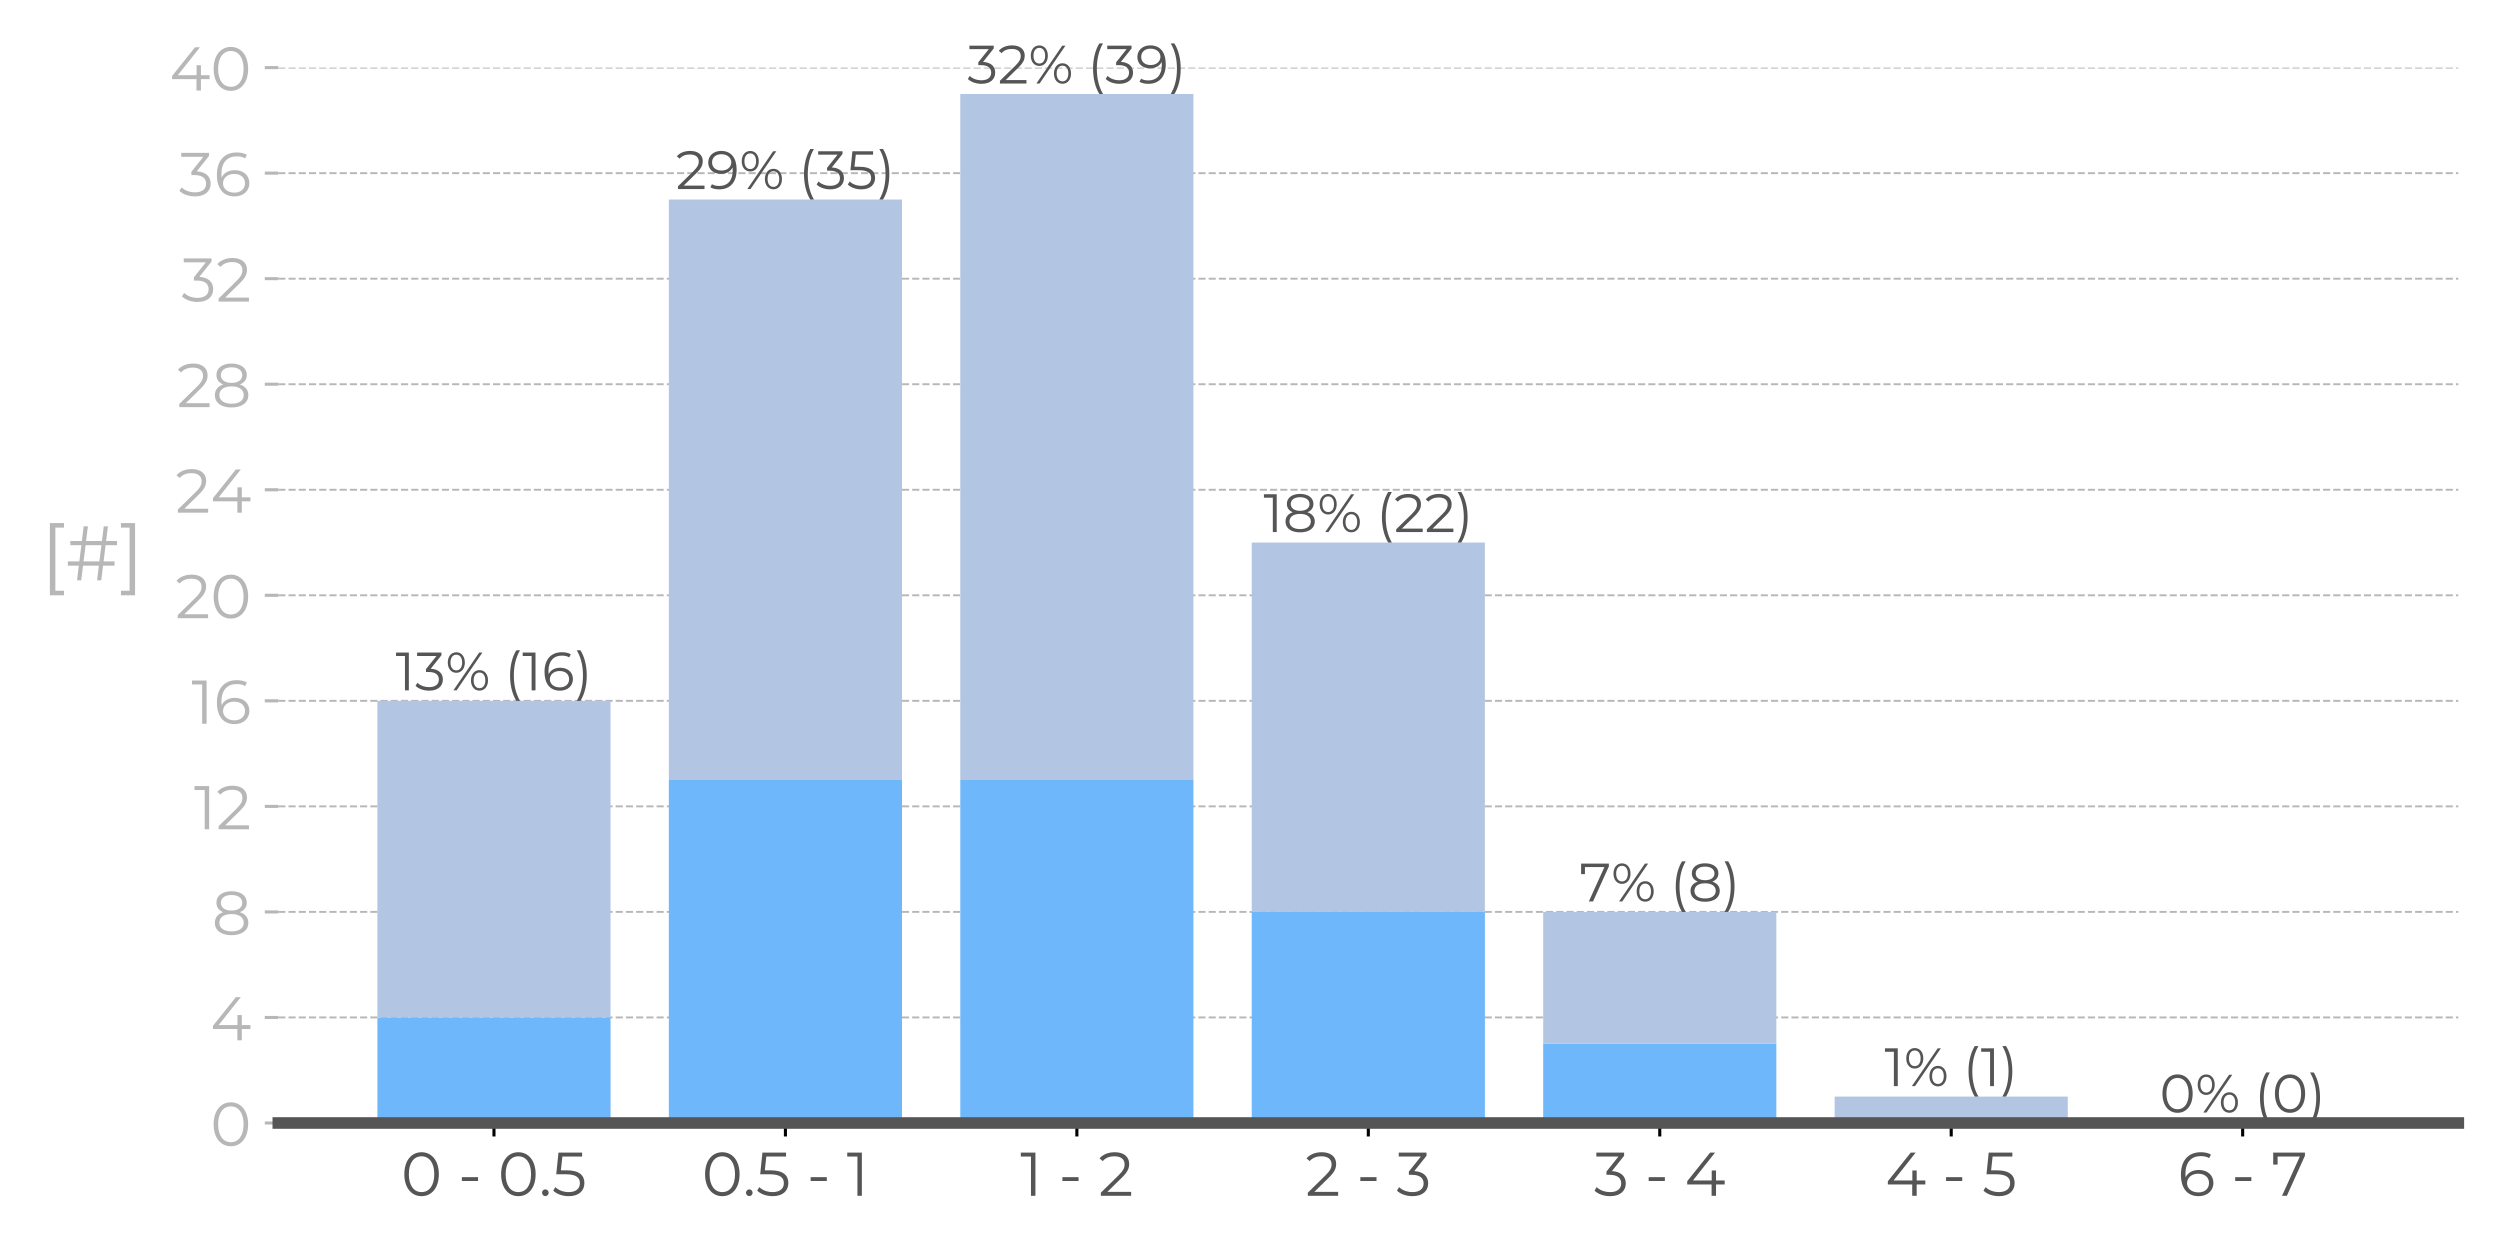
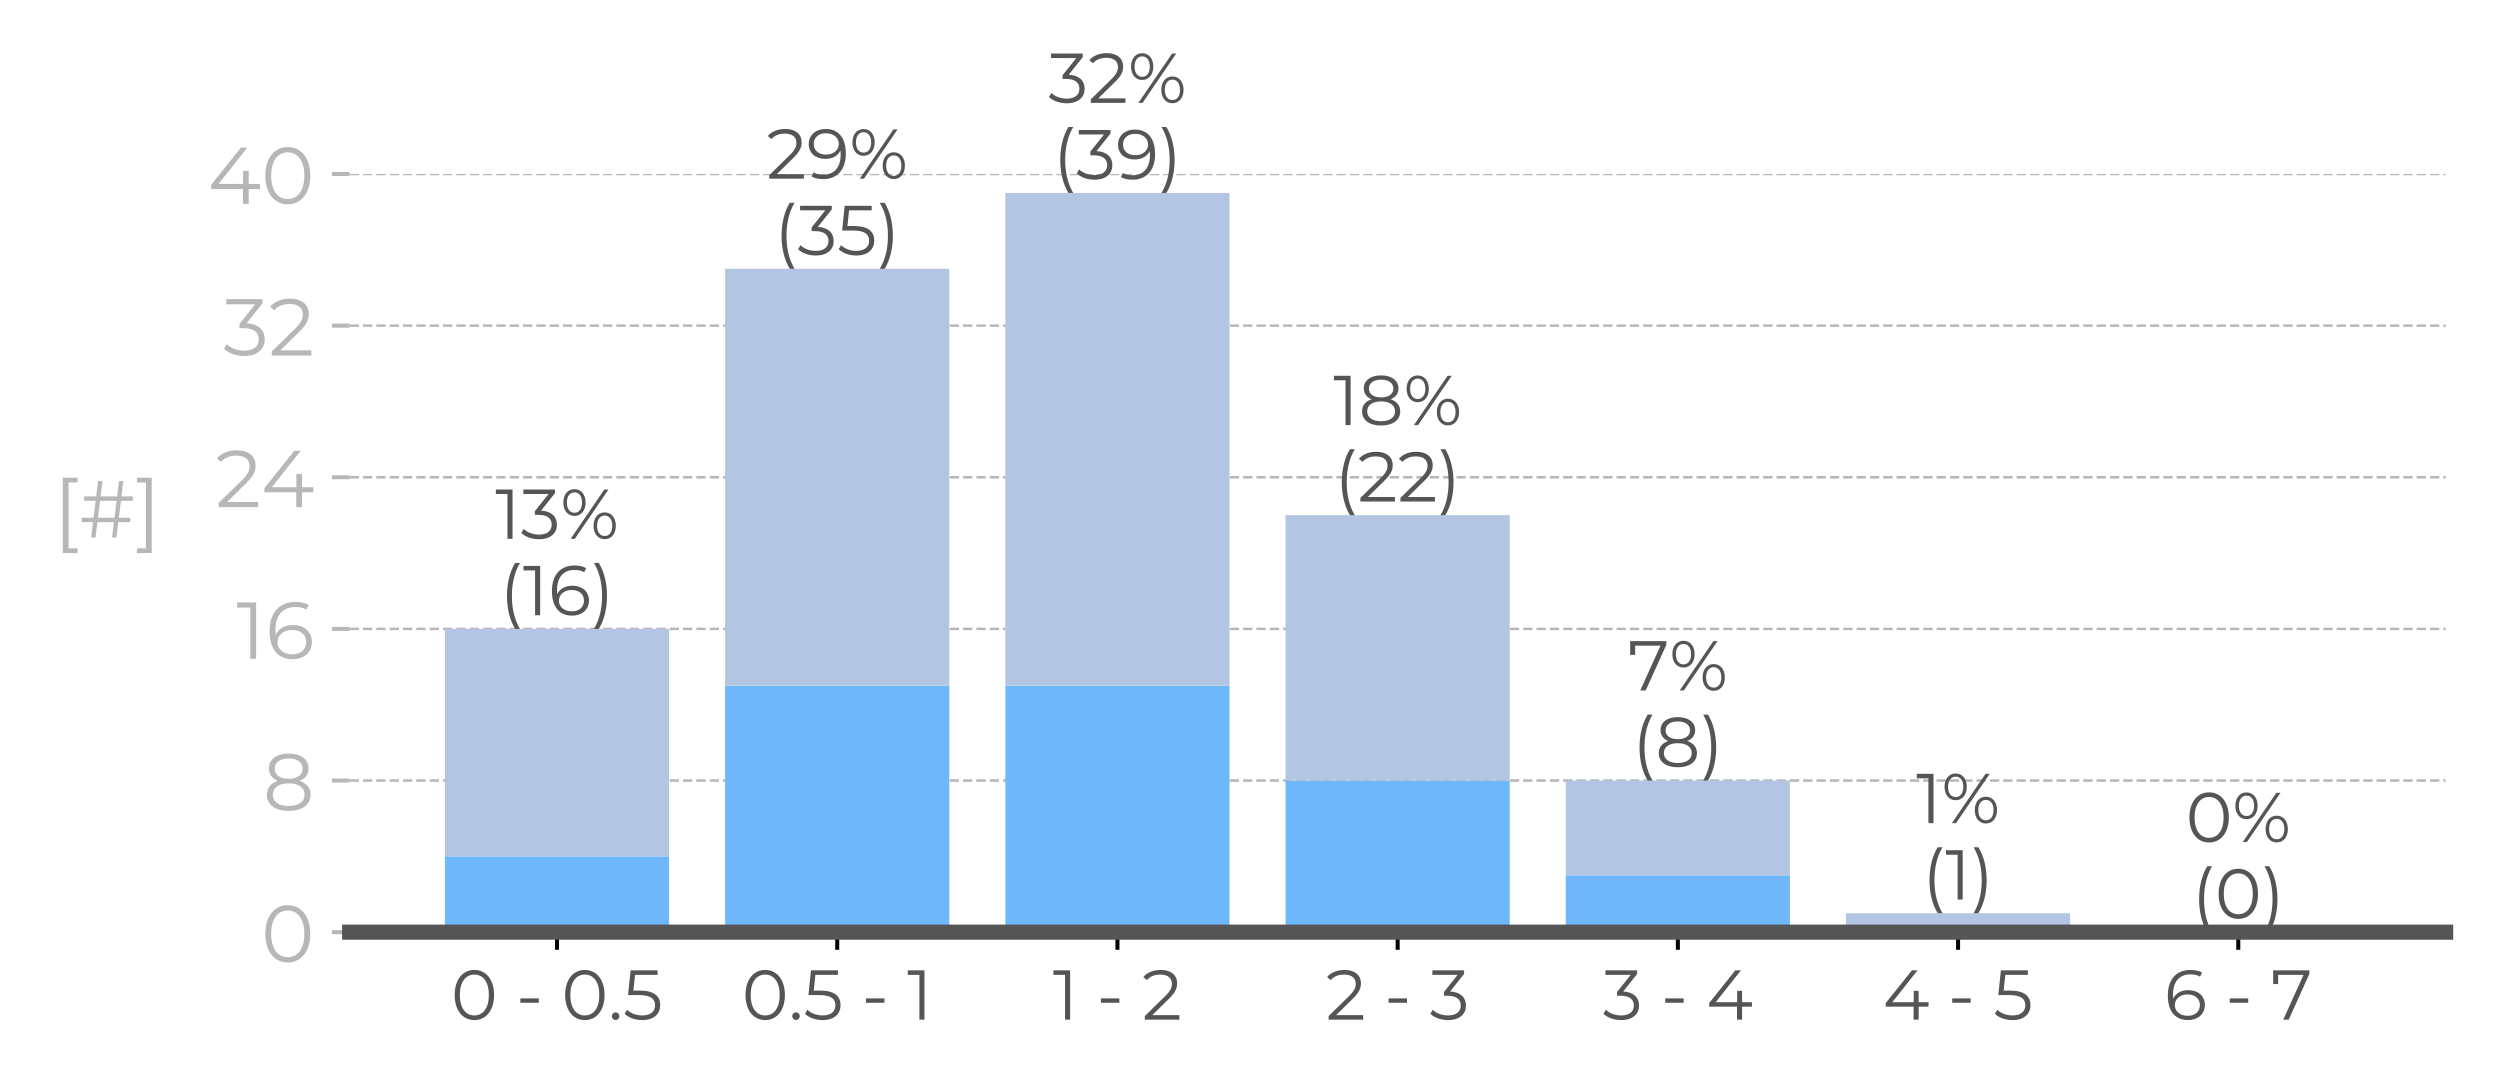
- <svg xmlns="http://www.w3.org/2000/svg" xmlns:xlink="http://www.w3.org/1999/xlink" width="648pt" height="324pt" viewBox="0 0 648 324" version="1.1">
+ <svg xmlns="http://www.w3.org/2000/svg" xmlns:xlink="http://www.w3.org/1999/xlink" width="496.8pt" height="216pt" viewBox="0 0 496.8 216" version="1.1">
  <defs>
    <style type="text/css">*{stroke-linejoin: round; stroke-linecap: butt}</style>
  </defs>
  <g id="figure_1">
    <g id="patch_1">
-       <path d="M 0 324  L 648 324  L 648 0  L 0 0  L 0 324  z " style="fill: none" />
+       <path d="M 0 216  L 496.8 216  L 496.8 0  L 0 0  L 0 216  z " style="fill: none" />
    </g>
    <g id="axes_1">
      <g id="patch_2">
-         <path d="M 72.135 291.08  L 637.2 291.08  L 637.2 17.523  L 72.135 17.523  L 72.135 291.08  z " style="fill: none" />
+         <path d="M 69.48 185.24  L 486 185.24  L 486 34.578  L 69.48 34.578  L 69.48 185.24  z " style="fill: none" />
      </g>
      <g id="matplotlib.axis_1">
        <g id="xtick_1">
          <g id="line2d_1">
            <defs>
-               <path id="mbfda0d127e" d="M 0 0  L 0 3.5  " style="stroke: #000000; stroke-width: 0.8" />
+               <path id="meeb8c4ef06" d="M 0 0  L 0 3.5  " style="stroke: #000000; stroke-width: 0.8" />
            </defs>
            <g>
-               <use xlink:href="#mbfda0d127e" x="128.037" y="291.08" style="stroke: #000000; stroke-width: 0.8" />
+               <use xlink:href="#meeb8c4ef06" x="110.687" y="185.24" style="stroke: #000000; stroke-width: 0.8" />
            </g>
          </g>
          <g id="text_1">
-             <g style="fill: #555555" transform="translate(103.9722 309.9525)scale(0.16 -0.16)">
+             <g style="fill: #555555" transform="translate(89.62965 202.6284)scale(0.14 -0.14)">
              <defs>
                <path id="Montserrat-Regular-30" d="M 2118 -38  C 3155 -38 3910 813 3910 2240  C 3910 3667 3155 4518 2118 4518  C 1082 4518 333 3667 333 2240  C 333 813 1082 -38 2118 -38  z M 2118 384  C 1338 384 800 1043 800 2240  C 800 3437 1338 4096 2118 4096  C 2899 4096 3437 3437 3437 2240  C 3437 1043 2899 384 2118 384  z " transform="scale(0.015625)" />
                <path id="Montserrat-Regular-20" transform="scale(0.015625)" />
                <path id="Montserrat-Regular-2d" d="M 384 1536  L 2061 1536  L 2061 1933  L 384 1933  L 384 1536  z " transform="scale(0.015625)" />
                <path id="Montserrat-Regular-2e" d="M 678 -32  C 864 -32 1024 122 1024 320  C 1024 518 864 666 678 666  C 493 666 339 518 339 320  C 339 122 493 -32 678 -32  z " transform="scale(0.015625)" />
                <path id="Montserrat-Regular-35" d="M 1510 2643  L 934 2643  L 1088 4070  L 3136 4070  L 3136 4480  L 685 4480  L 454 2234  L 1408 2234  C 2547 2234 2906 1875 2906 1299  C 2906 755 2502 384 1741 384  C 1165 384 653 602 365 902  L 141 538  C 486 186 1101 -38 1747 -38  C 2842 -38 3373 557 3373 1318  C 3373 2112 2861 2643 1510 2643  z " transform="scale(0.015625)" />
              </defs>
              <use xlink:href="#Montserrat-Regular-30" />
              <use xlink:href="#Montserrat-Regular-20" x="66.2" />
              <use xlink:href="#Montserrat-Regular-2d" x="92.4" />
              <use xlink:href="#Montserrat-Regular-20" x="130.6" />
              <use xlink:href="#Montserrat-Regular-30" x="156.8" />
              <use xlink:href="#Montserrat-Regular-2e" x="223" />
              <use xlink:href="#Montserrat-Regular-35" x="244.2" />
            </g>
          </g>
        </g>
        <g id="xtick_2">
          <g id="line2d_2">
            <g>
-               <use xlink:href="#mbfda0d127e" x="203.581" y="291.08" style="stroke: #000000; stroke-width: 0.8" />
+               <use xlink:href="#meeb8c4ef06" x="166.371" y="185.24" style="stroke: #000000; stroke-width: 0.8" />
            </g>
          </g>
          <g id="text_2">
-             <g style="fill: #555555" transform="translate(181.9244 309.9525)scale(0.16 -0.16)">
+             <g style="fill: #555555" transform="translate(147.4218 202.6284)scale(0.14 -0.14)">
              <defs>
                <path id="Montserrat-Regular-31" d="M 58 4480  L 58 4070  L 1114 4070  L 1114 0  L 1574 0  L 1574 4480  L 58 4480  z " transform="scale(0.015625)" />
              </defs>
              <use xlink:href="#Montserrat-Regular-30" />
              <use xlink:href="#Montserrat-Regular-2e" x="66.2" />
              <use xlink:href="#Montserrat-Regular-35" x="87.4" />
              <use xlink:href="#Montserrat-Regular-20" x="144" />
              <use xlink:href="#Montserrat-Regular-2d" x="170.2" />
              <use xlink:href="#Montserrat-Regular-20" x="208.4" />
              <use xlink:href="#Montserrat-Regular-31" x="234.6" />
            </g>
          </g>
        </g>
        <g id="xtick_3">
          <g id="line2d_3">
            <g>
-               <use xlink:href="#mbfda0d127e" x="279.124" y="291.08" style="stroke: #000000; stroke-width: 0.8" />
+               <use xlink:href="#meeb8c4ef06" x="222.056" y="185.24" style="stroke: #000000; stroke-width: 0.8" />
            </g>
          </g>
          <g id="text_3">
-             <g style="fill: #555555" transform="translate(264.4441 309.9525)scale(0.16 -0.16)">
+             <g style="fill: #555555" transform="translate(209.2105 202.6284)scale(0.14 -0.14)">
              <defs>
                <path id="Montserrat-Regular-32" d="M 928 410  L 2451 1907  C 3053 2496 3187 2880 3187 3309  C 3187 4058 2611 4518 1702 4518  C 1018 4518 461 4288 115 3878  L 442 3597  C 736 3936 1139 4096 1664 4096  C 2349 4096 2714 3776 2714 3258  C 2714 2950 2618 2650 2112 2150  L 250 326  L 250 0  L 3392 0  L 3392 410  L 928 410  z " transform="scale(0.015625)" />
              </defs>
              <use xlink:href="#Montserrat-Regular-31" />
              <use xlink:href="#Montserrat-Regular-20" x="36.1" />
              <use xlink:href="#Montserrat-Regular-2d" x="62.3" />
              <use xlink:href="#Montserrat-Regular-20" x="100.5" />
              <use xlink:href="#Montserrat-Regular-32" x="126.7" />
            </g>
          </g>
        </g>
        <g id="xtick_4">
          <g id="line2d_4">
            <g>
-               <use xlink:href="#mbfda0d127e" x="354.668" y="291.08" style="stroke: #000000; stroke-width: 0.8" />
+               <use xlink:href="#meeb8c4ef06" x="277.74" y="185.24" style="stroke: #000000; stroke-width: 0.8" />
            </g>
          </g>
          <g id="text_4">
-             <g style="fill: #555555" transform="translate(338.3625 309.9525)scale(0.16 -0.16)">
+             <g style="fill: #555555" transform="translate(263.4731 202.6284)scale(0.14 -0.14)">
              <defs>
                <path id="Montserrat-Regular-33" d="M 1856 2560  L 3123 4154  L 3123 4480  L 243 4480  L 243 4070  L 2534 4070  L 1293 2515  L 1293 2176  L 1613 2176  C 2445 2176 2822 1824 2822 1286  C 2822 730 2413 384 1670 384  C 1088 384 570 602 282 902  L 58 538  C 403 186 1024 -38 1670 -38  C 2752 -38 3296 538 3296 1286  C 3296 2003 2816 2509 1856 2560  z " transform="scale(0.015625)" />
              </defs>
              <use xlink:href="#Montserrat-Regular-32" />
              <use xlink:href="#Montserrat-Regular-20" x="56.8" />
              <use xlink:href="#Montserrat-Regular-2d" x="83" />
              <use xlink:href="#Montserrat-Regular-20" x="121.2" />
              <use xlink:href="#Montserrat-Regular-33" x="147.4" />
            </g>
          </g>
        </g>
        <g id="xtick_5">
          <g id="line2d_5">
            <g>
-               <use xlink:href="#mbfda0d127e" x="430.211" y="291.08" style="stroke: #000000; stroke-width: 0.8" />
+               <use xlink:href="#meeb8c4ef06" x="333.424" y="185.24" style="stroke: #000000; stroke-width: 0.8" />
            </g>
          </g>
          <g id="text_5">
-             <g style="fill: #555555" transform="translate(413.1622 309.9525)scale(0.16 -0.16)">
+             <g style="fill: #555555" transform="translate(318.5068 202.6284)scale(0.14 -0.14)">
              <defs>
                <path id="Montserrat-Regular-34" d="M 4141 1587  L 3245 1587  L 3245 2624  L 2797 2624  L 2797 1587  L 851 1587  L 3142 4480  L 2630 4480  L 256 1510  L 256 1178  L 2784 1178  L 2784 0  L 3245 0  L 3245 1178  L 4141 1178  L 4141 1587  z " transform="scale(0.015625)" />
              </defs>
              <use xlink:href="#Montserrat-Regular-33" />
              <use xlink:href="#Montserrat-Regular-20" x="56.4" />
              <use xlink:href="#Montserrat-Regular-2d" x="82.6" />
              <use xlink:href="#Montserrat-Regular-20" x="120.8" />
              <use xlink:href="#Montserrat-Regular-34" x="147" />
            </g>
          </g>
        </g>
        <g id="xtick_6">
          <g id="line2d_6">
            <g>
-               <use xlink:href="#mbfda0d127e" x="505.754" y="291.08" style="stroke: #000000; stroke-width: 0.8" />
+               <use xlink:href="#meeb8c4ef06" x="389.109" y="185.24" style="stroke: #000000; stroke-width: 0.8" />
            </g>
          </g>
          <g id="text_6">
-             <g style="fill: #555555" transform="translate(488.6906 309.9525)scale(0.16 -0.16)">
+             <g style="fill: #555555" transform="translate(374.1782 202.6284)scale(0.14 -0.14)">
              <use xlink:href="#Montserrat-Regular-34" />
              <use xlink:href="#Montserrat-Regular-20" x="66.1" />
              <use xlink:href="#Montserrat-Regular-2d" x="92.3" />
              <use xlink:href="#Montserrat-Regular-20" x="130.5" />
              <use xlink:href="#Montserrat-Regular-35" x="156.7" />
            </g>
          </g>
        </g>
        <g id="xtick_7">
          <g id="line2d_7">
            <g>
-               <use xlink:href="#mbfda0d127e" x="581.298" y="291.08" style="stroke: #000000; stroke-width: 0.8" />
+               <use xlink:href="#meeb8c4ef06" x="444.793" y="185.24" style="stroke: #000000; stroke-width: 0.8" />
            </g>
          </g>
          <g id="text_7">
-             <g style="fill: #555555" transform="translate(564.4641 309.9525)scale(0.16 -0.16)">
+             <g style="fill: #555555" transform="translate(430.0639 202.6284)scale(0.14 -0.14)">
              <defs>
                <path id="Montserrat-Regular-36" d="M 2189 2682  C 1568 2682 1043 2406 819 1914  C 806 2048 800 2176 800 2278  C 800 3494 1421 4115 2387 4115  C 2720 4115 3027 4058 3258 3904  L 3443 4275  C 3162 4448 2784 4518 2381 4518  C 1165 4518 333 3725 333 2202  C 333 787 979 -38 2170 -38  C 3040 -38 3699 499 3699 1338  C 3699 2157 3078 2682 2189 2682  z M 2150 352  C 1376 352 966 819 966 1312  C 966 1869 1434 2291 2118 2291  C 2810 2291 3245 1914 3245 1325  C 3245 730 2797 352 2150 352  z " transform="scale(0.015625)" />
                <path id="Montserrat-Regular-37" d="M 205 4480  L 205 3232  L 659 3232  L 659 4070  L 2963 4070  L 1120 0  L 1619 0  L 3494 4154  L 3494 4480  L 205 4480  z " transform="scale(0.015625)" />
              </defs>
              <use xlink:href="#Montserrat-Regular-36" />
              <use xlink:href="#Montserrat-Regular-20" x="60.9" />
              <use xlink:href="#Montserrat-Regular-2d" x="87.1" />
              <use xlink:href="#Montserrat-Regular-20" x="125.3" />
              <use xlink:href="#Montserrat-Regular-37" x="151.5" />
            </g>
          </g>
        </g>
      </g>
      <g id="matplotlib.axis_2">
        <g id="ytick_1">
          <g id="line2d_8">
-             <path d="M 72.135 291.08  L 637.2 291.08  " clip-path="url(#p464662e16c)" style="fill: none; stroke-dasharray: 1.85,0.8; stroke-dashoffset: 0; stroke: #b7b7b7; stroke-width: 0.5" />
+             <path d="M 69.48 185.24  L 486 185.24  " clip-path="url(#p7c9b7fd899)" style="fill: none; stroke-dasharray: 1.85,0.8; stroke-dashoffset: 0; stroke: #b7b7b7; stroke-width: 0.5" />
          </g>
          <g id="line2d_9">
            <defs>
-               <path id="m95bea213ba" d="M 0 0  L -3.5 0  " style="stroke: #b7b7b7; stroke-width: 0.8" />
+               <path id="ma22367b220" d="M 0 0  L -3.5 0  " style="stroke: #b7b7b7; stroke-width: 0.8" />
            </defs>
            <g>
-               <use xlink:href="#m95bea213ba" x="72.135" y="291.08" style="fill: #b7b7b7; stroke: #b7b7b7; stroke-width: 0.8" />
+               <use xlink:href="#ma22367b220" x="69.48" y="185.24" style="fill: #b7b7b7; stroke: #b7b7b7; stroke-width: 0.8" />
            </g>
          </g>
          <g id="text_8">
-             <g style="fill: #b7b7b7" transform="translate(54.5425 297.0163)scale(0.16 -0.16)">
+             <g style="fill: #b7b7b7" transform="translate(51.8875 191.1763)scale(0.16 -0.16)">
              <use xlink:href="#Montserrat-Regular-30" />
            </g>
          </g>
        </g>
        <g id="ytick_2">
          <g id="line2d_10">
-             <path d="M 72.135 263.724  L 637.2 263.724  " clip-path="url(#p464662e16c)" style="fill: none; stroke-dasharray: 1.85,0.8; stroke-dashoffset: 0; stroke: #b7b7b7; stroke-width: 0.5" />
+             <path d="M 69.48 155.108  L 486 155.108  " clip-path="url(#p7c9b7fd899)" style="fill: none; stroke-dasharray: 1.85,0.8; stroke-dashoffset: 0; stroke: #b7b7b7; stroke-width: 0.5" />
          </g>
          <g id="line2d_11">
            <g>
-               <use xlink:href="#m95bea213ba" x="72.135" y="263.724" style="fill: #b7b7b7; stroke: #b7b7b7; stroke-width: 0.8" />
+               <use xlink:href="#ma22367b220" x="69.48" y="155.108" style="fill: #b7b7b7; stroke: #b7b7b7; stroke-width: 0.8" />
            </g>
          </g>
          <g id="text_9">
-             <g style="fill: #b7b7b7" transform="translate(54.56 269.6606)scale(0.16 -0.16)">
-               <use xlink:href="#Montserrat-Regular-34" />
+             <g style="fill: #b7b7b7" transform="translate(52.2725 161.0438)scale(0.16 -0.16)">
+               <defs>
+                 <path id="Montserrat-Regular-38" d="M 2899 2349  C 3360 2528 3616 2867 3616 3334  C 3616 4064 2982 4518 2035 4518  C 1088 4518 467 4064 467 3334  C 467 2867 717 2528 1171 2349  C 614 2163 307 1786 307 1248  C 307 454 960 -38 2035 -38  C 3104 -38 3776 454 3776 1248  C 3776 1779 3462 2163 2899 2349  z M 928 3322  C 928 3821 1357 4128 2035 4128  C 2707 4128 3149 3821 3149 3315  C 3149 2829 2733 2515 2035 2515  C 1338 2515 928 2829 928 3322  z M 2035 352  C 1242 352 774 698 774 1254  C 774 1805 1242 2150 2035 2150  C 2829 2150 3302 1805 3302 1254  C 3302 698 2829 352 2035 352  z " transform="scale(0.015625)" />
+               </defs>
+               <use xlink:href="#Montserrat-Regular-38" />
            </g>
          </g>
        </g>
        <g id="ytick_3">
          <g id="line2d_12">
-             <path d="M 72.135 236.369  L 637.2 236.369  " clip-path="url(#p464662e16c)" style="fill: none; stroke-dasharray: 1.85,0.8; stroke-dashoffset: 0; stroke: #b7b7b7; stroke-width: 0.5" />
+             <path d="M 69.48 124.975  L 486 124.975  " clip-path="url(#p7c9b7fd899)" style="fill: none; stroke-dasharray: 1.85,0.8; stroke-dashoffset: 0; stroke: #b7b7b7; stroke-width: 0.5" />
          </g>
          <g id="line2d_13">
            <g>
-               <use xlink:href="#m95bea213ba" x="72.135" y="236.369" style="fill: #b7b7b7; stroke: #b7b7b7; stroke-width: 0.8" />
+               <use xlink:href="#ma22367b220" x="69.48" y="124.975" style="fill: #b7b7b7; stroke: #b7b7b7; stroke-width: 0.8" />
            </g>
          </g>
          <g id="text_10">
-             <g style="fill: #b7b7b7" transform="translate(54.9275 242.3048)scale(0.16 -0.16)">
-               <defs>
-                 <path id="Montserrat-Regular-38" d="M 2899 2349  C 3360 2528 3616 2867 3616 3334  C 3616 4064 2982 4518 2035 4518  C 1088 4518 467 4064 467 3334  C 467 2867 717 2528 1171 2349  C 614 2163 307 1786 307 1248  C 307 454 960 -38 2035 -38  C 3104 -38 3776 454 3776 1248  C 3776 1779 3462 2163 2899 2349  z M 928 3322  C 928 3821 1357 4128 2035 4128  C 2707 4128 3149 3821 3149 3315  C 3149 2829 2733 2515 2035 2515  C 1338 2515 928 2829 928 3322  z M 2035 352  C 1242 352 774 698 774 1254  C 774 1805 1242 2150 2035 2150  C 2829 2150 3302 1805 3302 1254  C 3302 698 2829 352 2035 352  z " transform="scale(0.015625)" />
-               </defs>
-               <use xlink:href="#Montserrat-Regular-38" />
+             <g style="fill: #b7b7b7" transform="translate(46.96 130.9115)scale(0.16 -0.16)">
+               <use xlink:href="#Montserrat-Regular-31" />
+               <use xlink:href="#Montserrat-Regular-36" x="36.1" />
            </g>
          </g>
        </g>
        <g id="ytick_4">
          <g id="line2d_14">
-             <path d="M 72.135 209.013  L 637.2 209.013  " clip-path="url(#p464662e16c)" style="fill: none; stroke-dasharray: 1.85,0.8; stroke-dashoffset: 0; stroke: #b7b7b7; stroke-width: 0.5" />
+             <path d="M 69.48 94.843  L 486 94.843  " clip-path="url(#p7c9b7fd899)" style="fill: none; stroke-dasharray: 1.85,0.8; stroke-dashoffset: 0; stroke: #b7b7b7; stroke-width: 0.5" />
          </g>
          <g id="line2d_15">
            <g>
-               <use xlink:href="#m95bea213ba" x="72.135" y="209.013" style="fill: #b7b7b7; stroke: #b7b7b7; stroke-width: 0.8" />
+               <use xlink:href="#ma22367b220" x="69.48" y="94.843" style="fill: #b7b7b7; stroke: #b7b7b7; stroke-width: 0.8" />
            </g>
          </g>
          <g id="text_11">
-             <g style="fill: #b7b7b7" transform="translate(50.2725 214.9492)scale(0.16 -0.16)">
-               <use xlink:href="#Montserrat-Regular-31" />
-               <use xlink:href="#Montserrat-Regular-32" x="36.1" />
+             <g style="fill: #b7b7b7" transform="translate(42.8175 100.779)scale(0.16 -0.16)">
+               <use xlink:href="#Montserrat-Regular-32" />
+               <use xlink:href="#Montserrat-Regular-34" x="56.8" />
            </g>
          </g>
        </g>
        <g id="ytick_5">
          <g id="line2d_16">
-             <path d="M 72.135 181.657  L 637.2 181.657  " clip-path="url(#p464662e16c)" style="fill: none; stroke-dasharray: 1.85,0.8; stroke-dashoffset: 0; stroke: #b7b7b7; stroke-width: 0.5" />
+             <path d="M 69.48 64.71  L 486 64.71  " clip-path="url(#p7c9b7fd899)" style="fill: none; stroke-dasharray: 1.85,0.8; stroke-dashoffset: 0; stroke: #b7b7b7; stroke-width: 0.5" />
          </g>
          <g id="line2d_17">
            <g>
-               <use xlink:href="#m95bea213ba" x="72.135" y="181.657" style="fill: #b7b7b7; stroke: #b7b7b7; stroke-width: 0.8" />
+               <use xlink:href="#ma22367b220" x="69.48" y="64.71" style="fill: #b7b7b7; stroke: #b7b7b7; stroke-width: 0.8" />
            </g>
          </g>
          <g id="text_12">
-             <g style="fill: #b7b7b7" transform="translate(49.615 187.5934)scale(0.16 -0.16)">
-               <use xlink:href="#Montserrat-Regular-31" />
-               <use xlink:href="#Montserrat-Regular-36" x="36.1" />
+             <g style="fill: #b7b7b7" transform="translate(44.3675 70.64665)scale(0.16 -0.16)">
+               <use xlink:href="#Montserrat-Regular-33" />
+               <use xlink:href="#Montserrat-Regular-32" x="56.4" />
            </g>
          </g>
        </g>
        <g id="ytick_6">
          <g id="line2d_18">
-             <path d="M 72.135 154.302  L 637.2 154.302  " clip-path="url(#p464662e16c)" style="fill: none; stroke-dasharray: 1.85,0.8; stroke-dashoffset: 0; stroke: #b7b7b7; stroke-width: 0.5" />
+             <path d="M 69.48 34.578  L 486 34.578  " clip-path="url(#p7c9b7fd899)" style="fill: none; stroke-dasharray: 1.85,0.8; stroke-dashoffset: 0; stroke: #b7b7b7; stroke-width: 0.5" />
          </g>
          <g id="line2d_19">
            <g>
-               <use xlink:href="#m95bea213ba" x="72.135" y="154.302" style="fill: #b7b7b7; stroke: #b7b7b7; stroke-width: 0.8" />
+               <use xlink:href="#ma22367b220" x="69.48" y="34.578" style="fill: #b7b7b7; stroke: #b7b7b7; stroke-width: 0.8" />
            </g>
          </g>
          <g id="text_13">
-             <g style="fill: #b7b7b7" transform="translate(45.455 160.2378)scale(0.16 -0.16)">
-               <use xlink:href="#Montserrat-Regular-32" />
-               <use xlink:href="#Montserrat-Regular-30" x="56.8" />
-             </g>
-           </g>
-         </g>
-         <g id="ytick_7">
-           <g id="line2d_20">
-             <path d="M 72.135 126.946  L 637.2 126.946  " clip-path="url(#p464662e16c)" style="fill: none; stroke-dasharray: 1.85,0.8; stroke-dashoffset: 0; stroke: #b7b7b7; stroke-width: 0.5" />
-           </g>
-           <g id="line2d_21">
-             <g>
-               <use xlink:href="#m95bea213ba" x="72.135" y="126.946" style="fill: #b7b7b7; stroke: #b7b7b7; stroke-width: 0.8" />
-             </g>
-           </g>
-           <g id="text_14">
-             <g style="fill: #b7b7b7" transform="translate(45.4725 132.882)scale(0.16 -0.16)">
-               <use xlink:href="#Montserrat-Regular-32" />
-               <use xlink:href="#Montserrat-Regular-34" x="56.8" />
-             </g>
-           </g>
-         </g>
-         <g id="ytick_8">
-           <g id="line2d_22">
-             <path d="M 72.135 99.59  L 637.2 99.59  " clip-path="url(#p464662e16c)" style="fill: none; stroke-dasharray: 1.85,0.8; stroke-dashoffset: 0; stroke: #b7b7b7; stroke-width: 0.5" />
-           </g>
-           <g id="line2d_23">
-             <g>
-               <use xlink:href="#m95bea213ba" x="72.135" y="99.59" style="fill: #b7b7b7; stroke: #b7b7b7; stroke-width: 0.8" />
-             </g>
-           </g>
-           <g id="text_15">
-             <g style="fill: #b7b7b7" transform="translate(45.84 105.5263)scale(0.16 -0.16)">
-               <use xlink:href="#Montserrat-Regular-32" />
-               <use xlink:href="#Montserrat-Regular-38" x="56.8" />
-             </g>
-           </g>
-         </g>
-         <g id="ytick_9">
-           <g id="line2d_24">
-             <path d="M 72.135 72.234  L 637.2 72.234  " clip-path="url(#p464662e16c)" style="fill: none; stroke-dasharray: 1.85,0.8; stroke-dashoffset: 0; stroke: #b7b7b7; stroke-width: 0.5" />
-           </g>
-           <g id="line2d_25">
-             <g>
-               <use xlink:href="#m95bea213ba" x="72.135" y="72.234" style="fill: #b7b7b7; stroke: #b7b7b7; stroke-width: 0.8" />
-             </g>
-           </g>
-           <g id="text_16">
-             <g style="fill: #b7b7b7" transform="translate(47.0225 78.17065)scale(0.16 -0.16)">
-               <use xlink:href="#Montserrat-Regular-33" />
-               <use xlink:href="#Montserrat-Regular-32" x="56.4" />
-             </g>
-           </g>
-         </g>
-         <g id="ytick_10">
-           <g id="line2d_26">
-             <path d="M 72.135 44.879  L 637.2 44.879  " clip-path="url(#p464662e16c)" style="fill: none; stroke-dasharray: 1.85,0.8; stroke-dashoffset: 0; stroke: #b7b7b7; stroke-width: 0.5" />
-           </g>
-           <g id="line2d_27">
-             <g>
-               <use xlink:href="#m95bea213ba" x="72.135" y="44.879" style="fill: #b7b7b7; stroke: #b7b7b7; stroke-width: 0.8" />
-             </g>
-           </g>
-           <g id="text_17">
-             <g style="fill: #b7b7b7" transform="translate(46.365 50.81495)scale(0.16 -0.16)">
-               <use xlink:href="#Montserrat-Regular-33" />
-               <use xlink:href="#Montserrat-Regular-36" x="56.4" />
-             </g>
-           </g>
-         </g>
-         <g id="ytick_11">
-           <g id="line2d_28">
-             <path d="M 72.135 17.523  L 637.2 17.523  " clip-path="url(#p464662e16c)" style="fill: none; stroke-dasharray: 1.85,0.8; stroke-dashoffset: 0; stroke: #b7b7b7; stroke-width: 0.5" />
-           </g>
-           <g id="line2d_29">
-             <g>
-               <use xlink:href="#m95bea213ba" x="72.135" y="17.523" style="fill: #b7b7b7; stroke: #b7b7b7; stroke-width: 0.8" />
-             </g>
-           </g>
-           <g id="text_18">
-             <g style="fill: #b7b7b7" transform="translate(43.9675 23.45925)scale(0.16 -0.16)">
+             <g style="fill: #b7b7b7" transform="translate(41.3125 40.51425)scale(0.16 -0.16)">
              <use xlink:href="#Montserrat-Regular-34" />
              <use xlink:href="#Montserrat-Regular-30" x="66.1" />
            </g>
          </g>
        </g>
-         <g id="text_19">
-           <g style="fill: #b7b7b7" transform="translate(10.64875 150.4203)scale(0.2 -0.2)">
+         <g id="text_14">
+           <g style="fill: #b7b7b7" transform="translate(10.6575 106.804)scale(0.16 -0.16)">
            <defs>
              <path id="Montserrat-Regular-5b" d="M 730 -1242  L 1901 -1242  L 1901 -864  L 1184 -864  L 1184 4371  L 1901 4371  L 1901 4749  L 730 4749  L 730 -1242  z " transform="scale(0.015625)" />
              <path id="Montserrat-Regular-23" d="M 4262 2912  L 4262 3264  L 3360 3264  L 3507 4480  L 3162 4480  L 3014 3264  L 1696 3264  L 1850 4480  L 1498 4480  L 1350 3264  L 390 3264  L 390 2912  L 1306 2912  L 1139 1568  L 186 1568  L 186 1216  L 1094 1216  L 947 0  L 1293 0  L 1446 1216  L 2758 1216  L 2611 0  L 2957 0  L 3104 1216  L 4058 1216  L 4058 1568  L 3149 1568  L 3315 2912  L 4262 2912  z M 2803 1568  L 1485 1568  L 1658 2912  L 2970 2912  L 2803 1568  z " transform="scale(0.015625)" />
              <path id="Montserrat-Regular-5d" d="M 1306 -1242  L 1306 4749  L 134 4749  L 134 4371  L 851 4371  L 851 -864  L 134 -864  L 134 -1242  L 1306 -1242  z " transform="scale(0.015625)" />
            </defs>
            <use xlink:href="#Montserrat-Regular-5b" />
            <use xlink:href="#Montserrat-Regular-23" x="31.8" />
            <use xlink:href="#Montserrat-Regular-5d" x="101.4" />
          </g>
        </g>
      </g>
      <g id="patch_3">
-         <path d="M 97.82 291.08  L 158.255 291.08  L 158.255 263.724  L 97.82 263.724  z " clip-path="url(#p464662e16c)" style="fill: #6eb7fa" />
+         <path d="M 88.413 185.24  L 132.96 185.24  L 132.96 170.174  L 88.413 170.174  z " clip-path="url(#p7c9b7fd899)" style="fill: #6eb7fa" />
      </g>
      <g id="patch_4">
-         <path d="M 173.363 291.08  L 233.798 291.08  L 233.798 202.174  L 173.363 202.174  z " clip-path="url(#p464662e16c)" style="fill: #6eb7fa" />
+         <path d="M 144.097 185.24  L 188.645 185.24  L 188.645 136.275  L 144.097 136.275  z " clip-path="url(#p7c9b7fd899)" style="fill: #6eb7fa" />
      </g>
      <g id="patch_5">
-         <path d="M 248.907 291.08  L 309.341 291.08  L 309.341 202.174  L 248.907 202.174  z " clip-path="url(#p464662e16c)" style="fill: #6eb7fa" />
+         <path d="M 199.782 185.24  L 244.329 185.24  L 244.329 136.275  L 199.782 136.275  z " clip-path="url(#p7c9b7fd899)" style="fill: #6eb7fa" />
      </g>
      <g id="patch_6">
-         <path d="M 324.45 291.08  L 384.885 291.08  L 384.885 236.369  L 324.45 236.369  z " clip-path="url(#p464662e16c)" style="fill: #6eb7fa" />
+         <path d="M 255.466 185.24  L 300.014 185.24  L 300.014 155.108  L 255.466 155.108  z " clip-path="url(#p7c9b7fd899)" style="fill: #6eb7fa" />
      </g>
      <g id="patch_7">
-         <path d="M 399.994 291.08  L 460.428 291.08  L 460.428 270.563  L 399.994 270.563  z " clip-path="url(#p464662e16c)" style="fill: #6eb7fa" />
+         <path d="M 311.151 185.24  L 355.698 185.24  L 355.698 173.94  L 311.151 173.94  z " clip-path="url(#p7c9b7fd899)" style="fill: #6eb7fa" />
      </g>
      <g id="patch_8">
-         <path d="M 475.537 291.08  L 535.972 291.08  L 535.972 291.08  L 475.537 291.08  z " clip-path="url(#p464662e16c)" style="fill: #6eb7fa" />
+         <path d="M 366.835 185.24  L 411.383 185.24  L 411.383 185.24  L 366.835 185.24  z " clip-path="url(#p7c9b7fd899)" style="fill: #6eb7fa" />
      </g>
      <g id="patch_9">
-         <path d="M 551.08 291.08  L 611.515 291.08  L 611.515 291.08  L 551.08 291.08  z " clip-path="url(#p464662e16c)" style="fill: #6eb7fa" />
+         <path d="M 422.52 185.24  L 467.067 185.24  L 467.067 185.24  L 422.52 185.24  z " clip-path="url(#p7c9b7fd899)" style="fill: #6eb7fa" />
      </g>
      <g id="patch_10">
-         <path d="M 97.82 263.724  L 158.255 263.724  L 158.255 181.657  L 97.82 181.657  z " clip-path="url(#p464662e16c)" style="fill: #b2c6e3" />
+         <path d="M 88.413 170.174  L 132.96 170.174  L 132.96 124.975  L 88.413 124.975  z " clip-path="url(#p7c9b7fd899)" style="fill: #b2c6e3" />
      </g>
      <g id="patch_11">
-         <path d="M 173.363 202.174  L 233.798 202.174  L 233.798 51.718  L 173.363 51.718  z " clip-path="url(#p464662e16c)" style="fill: #b2c6e3" />
+         <path d="M 144.097 136.275  L 188.645 136.275  L 188.645 53.411  L 144.097 53.411  z " clip-path="url(#p7c9b7fd899)" style="fill: #b2c6e3" />
      </g>
      <g id="patch_12">
-         <path d="M 248.907 202.174  L 309.341 202.174  L 309.341 24.362  L 248.907 24.362  z " clip-path="url(#p464662e16c)" style="fill: #b2c6e3" />
+         <path d="M 199.782 136.275  L 244.329 136.275  L 244.329 38.345  L 199.782 38.345  z " clip-path="url(#p7c9b7fd899)" style="fill: #b2c6e3" />
      </g>
      <g id="patch_13">
-         <path d="M 324.45 236.369  L 384.885 236.369  L 384.885 140.624  L 324.45 140.624  z " clip-path="url(#p464662e16c)" style="fill: #b2c6e3" />
+         <path d="M 255.466 155.108  L 300.014 155.108  L 300.014 102.376  L 255.466 102.376  z " clip-path="url(#p7c9b7fd899)" style="fill: #b2c6e3" />
      </g>
      <g id="patch_14">
-         <path d="M 399.994 270.563  L 460.428 270.563  L 460.428 236.369  L 399.994 236.369  z " clip-path="url(#p464662e16c)" style="fill: #b2c6e3" />
+         <path d="M 311.151 173.94  L 355.698 173.94  L 355.698 155.108  L 311.151 155.108  z " clip-path="url(#p7c9b7fd899)" style="fill: #b2c6e3" />
      </g>
      <g id="patch_15">
-         <path d="M 475.537 291.08  L 535.972 291.08  L 535.972 284.241  L 475.537 284.241  z " clip-path="url(#p464662e16c)" style="fill: #b2c6e3" />
+         <path d="M 366.835 185.24  L 411.383 185.24  L 411.383 181.473  L 366.835 181.473  z " clip-path="url(#p7c9b7fd899)" style="fill: #b2c6e3" />
      </g>
      <g id="patch_16">
-         <path d="M 551.08 291.08  L 611.515 291.08  L 611.515 291.08  L 551.08 291.08  z " clip-path="url(#p464662e16c)" style="fill: #b2c6e3" />
-       </g>
-       <g id="text_20">
-         <g style="fill: #555555" transform="translate(102.5276 178.9403)scale(0.14 -0.14)">
+         <path d="M 422.52 185.24  L 467.067 185.24  L 467.067 185.24  L 422.52 185.24  z " clip-path="url(#p7c9b7fd899)" style="fill: #b2c6e3" />
+       </g>
+       <g id="text_15">
+         <g style="fill: #555555" transform="translate(98.40809 107.0753)scale(0.14 -0.14)">
          <defs>
            <path id="Montserrat-Regular-25" d="M 1280 2080  C 1875 2080 2291 2560 2291 3296  C 2291 4032 1875 4512 1280 4512  C 678 4512 269 4026 269 3296  C 269 2566 678 2080 1280 2080  z M 934 0  L 1312 0  L 4371 4480  L 3994 4480  L 934 0  z M 1280 2368  C 858 2368 589 2720 589 3296  C 589 3872 858 4224 1280 4224  C 1696 4224 1971 3878 1971 3296  C 1971 2714 1696 2368 1280 2368  z M 4026 -32  C 4627 -32 5037 454 5037 1184  C 5037 1914 4627 2400 4026 2400  C 3430 2400 3014 1914 3014 1184  C 3014 454 3430 -32 4026 -32  z M 4026 256  C 3610 256 3334 602 3334 1184  C 3334 1766 3610 2112 4026 2112  C 4448 2112 4717 1760 4717 1184  C 4717 608 4448 256 4026 256  z " transform="scale(0.015625)" />
-             <path id="Montserrat-Regular-28" d="M 1408 -1242  L 1843 -1242  C 1338 -365 1114 614 1114 1754  C 1114 2893 1338 3872 1843 4749  L 1408 4749  C 934 3987 666 2931 666 1754  C 666 576 934 -467 1408 -1242  z " transform="scale(0.015625)" />
-             <path id="Montserrat-Regular-29" d="M 691 -1242  C 1171 -467 1440 576 1440 1754  C 1440 2931 1171 3987 691 4749  L 256 4749  C 768 3872 992 2893 992 1754  C 992 614 768 -365 256 -1242  L 691 -1242  z " transform="scale(0.015625)" />
          </defs>
          <use xlink:href="#Montserrat-Regular-31" />
          <use xlink:href="#Montserrat-Regular-33" x="36.1" />
          <use xlink:href="#Montserrat-Regular-25" x="92.5" />
-           <use xlink:href="#Montserrat-Regular-20" x="175.4" />
-           <use xlink:href="#Montserrat-Regular-28" x="201.6" />
-           <use xlink:href="#Montserrat-Regular-31" x="234.5" />
-           <use xlink:href="#Montserrat-Regular-36" x="270.6" />
-           <use xlink:href="#Montserrat-Regular-29" x="331.5" />
-         </g>
-       </g>
-       <g id="text_21">
-         <g style="fill: #555555" transform="translate(175.1869 49.00075)scale(0.14 -0.14)">
+         </g>
+         <g style="fill: #555555" transform="translate(99.28965 122.2583)scale(0.14 -0.14)">
+           <defs>
+             <path id="Montserrat-Regular-28" d="M 1408 -1242  L 1843 -1242  C 1338 -365 1114 614 1114 1754  C 1114 2893 1338 3872 1843 4749  L 1408 4749  C 934 3987 666 2931 666 1754  C 666 576 934 -467 1408 -1242  z " transform="scale(0.015625)" />
+             <path id="Montserrat-Regular-29" d="M 691 -1242  C 1171 -467 1440 576 1440 1754  C 1440 2931 1171 3987 691 4749  L 256 4749  C 768 3872 992 2893 992 1754  C 992 614 768 -365 256 -1242  L 691 -1242  z " transform="scale(0.015625)" />
+           </defs>
+           <use xlink:href="#Montserrat-Regular-28" />
+           <use xlink:href="#Montserrat-Regular-31" x="32.9" />
+           <use xlink:href="#Montserrat-Regular-36" x="69" />
+           <use xlink:href="#Montserrat-Regular-29" x="129.9" />
+         </g>
+       </g>
+       <g id="text_16">
+         <g style="fill: #555555" transform="translate(152.3284 35.51087)scale(0.14 -0.14)">
          <defs>
            <path id="Montserrat-Regular-39" d="M 1728 4518  C 858 4518 198 3981 198 3142  C 198 2323 819 1798 1709 1798  C 2330 1798 2854 2074 3078 2566  C 3091 2432 3098 2304 3098 2202  C 3098 986 2477 365 1510 365  C 1178 365 870 422 640 576  L 454 205  C 736 32 1114 -38 1517 -38  C 2733 -38 3565 755 3565 2278  C 3565 3693 2918 4518 1728 4518  z M 1779 2189  C 1088 2189 653 2566 653 3155  C 653 3750 1101 4128 1747 4128  C 2522 4128 2931 3661 2931 3168  C 2931 2611 2464 2189 1779 2189  z " transform="scale(0.015625)" />
          </defs>
          <use xlink:href="#Montserrat-Regular-32" />
          <use xlink:href="#Montserrat-Regular-39" x="56.8" />
          <use xlink:href="#Montserrat-Regular-25" x="117.7" />
-           <use xlink:href="#Montserrat-Regular-20" x="200.6" />
-           <use xlink:href="#Montserrat-Regular-28" x="226.8" />
-           <use xlink:href="#Montserrat-Regular-33" x="259.7" />
-           <use xlink:href="#Montserrat-Regular-35" x="316.1" />
-           <use xlink:href="#Montserrat-Regular-29" x="372.7" />
-         </g>
-       </g>
-       <g id="text_22">
-         <g style="fill: #555555" transform="translate(250.7434 21.64505)scale(0.14 -0.14)">
+         </g>
+         <g style="fill: #555555" transform="translate(153.8541 50.69387)scale(0.14 -0.14)">
+           <use xlink:href="#Montserrat-Regular-28" />
+           <use xlink:href="#Montserrat-Regular-33" x="32.9" />
+           <use xlink:href="#Montserrat-Regular-35" x="89.3" />
+           <use xlink:href="#Montserrat-Regular-29" x="145.9" />
+         </g>
+       </g>
+       <g id="text_17">
+         <g style="fill: #555555" transform="translate(208.3279 20.44468)scale(0.14 -0.14)">
          <use xlink:href="#Montserrat-Regular-33" />
          <use xlink:href="#Montserrat-Regular-32" x="56.4" />
          <use xlink:href="#Montserrat-Regular-25" x="113.2" />
-           <use xlink:href="#Montserrat-Regular-20" x="196.1" />
-           <use xlink:href="#Montserrat-Regular-28" x="222.3" />
-           <use xlink:href="#Montserrat-Regular-33" x="255.2" />
-           <use xlink:href="#Montserrat-Regular-39" x="311.6" />
-           <use xlink:href="#Montserrat-Regular-29" x="372.5" />
-         </g>
-       </g>
-       <g id="text_23">
-         <g style="fill: #555555" transform="translate(327.4791 137.9068)scale(0.14 -0.14)">
+         </g>
+         <g style="fill: #555555" transform="translate(209.2368 35.62768)scale(0.14 -0.14)">
+           <use xlink:href="#Montserrat-Regular-28" />
+           <use xlink:href="#Montserrat-Regular-33" x="32.9" />
+           <use xlink:href="#Montserrat-Regular-39" x="89.3" />
+           <use xlink:href="#Montserrat-Regular-29" x="150.2" />
+         </g>
+       </g>
+       <g id="text_18">
+         <g style="fill: #555555" transform="translate(264.9442 84.47603)scale(0.14 -0.14)">
          <use xlink:href="#Montserrat-Regular-31" />
          <use xlink:href="#Montserrat-Regular-38" x="36.1" />
          <use xlink:href="#Montserrat-Regular-25" x="99.9" />
-           <use xlink:href="#Montserrat-Regular-20" x="182.8" />
-           <use xlink:href="#Montserrat-Regular-28" x="209" />
-           <use xlink:href="#Montserrat-Regular-32" x="241.9" />
-           <use xlink:href="#Montserrat-Regular-32" x="298.7" />
-           <use xlink:href="#Montserrat-Regular-29" x="355.5" />
-         </g>
-       </g>
-       <g id="text_24">
-         <g style="fill: #555555" transform="translate(409.3772 233.6517)scale(0.14 -0.14)">
+         </g>
+         <g style="fill: #555555" transform="translate(265.1816 99.65902)scale(0.14 -0.14)">
+           <use xlink:href="#Montserrat-Regular-28" />
+           <use xlink:href="#Montserrat-Regular-32" x="32.9" />
+           <use xlink:href="#Montserrat-Regular-32" x="89.7" />
+           <use xlink:href="#Montserrat-Regular-29" x="146.5" />
+         </g>
+       </g>
+       <g id="text_19">
+         <g style="fill: #555555" transform="translate(323.4976 137.2077)scale(0.14 -0.14)">
          <use xlink:href="#Montserrat-Regular-37" />
          <use xlink:href="#Montserrat-Regular-25" x="58.9" />
-           <use xlink:href="#Montserrat-Regular-20" x="141.8" />
-           <use xlink:href="#Montserrat-Regular-28" x="168" />
-           <use xlink:href="#Montserrat-Regular-38" x="200.9" />
-           <use xlink:href="#Montserrat-Regular-29" x="264.7" />
-         </g>
-       </g>
-       <g id="text_25">
-         <g style="fill: #555555" transform="translate(488.4567 281.5242)scale(0.14 -0.14)">
+         </g>
+         <g style="fill: #555555" transform="translate(324.3518 152.3907)scale(0.14 -0.14)">
+           <use xlink:href="#Montserrat-Regular-28" />
+           <use xlink:href="#Montserrat-Regular-38" x="32.9" />
+           <use xlink:href="#Montserrat-Regular-29" x="96.7" />
+         </g>
+       </g>
+       <g id="text_20">
+         <g style="fill: #555555" transform="translate(380.779 163.5736)scale(0.14 -0.14)">
          <use xlink:href="#Montserrat-Regular-31" />
          <use xlink:href="#Montserrat-Regular-25" x="36.1" />
-           <use xlink:href="#Montserrat-Regular-20" x="119" />
-           <use xlink:href="#Montserrat-Regular-28" x="145.2" />
-           <use xlink:href="#Montserrat-Regular-31" x="178.1" />
-           <use xlink:href="#Montserrat-Regular-29" x="214.2" />
-         </g>
-       </g>
-       <g id="text_26">
-         <g style="fill: #555555" transform="translate(559.7849 288.3631)scale(0.14 -0.14)">
+         </g>
+         <g style="fill: #555555" transform="translate(381.9755 178.7566)scale(0.14 -0.14)">
+           <use xlink:href="#Montserrat-Regular-28" />
+           <use xlink:href="#Montserrat-Regular-31" x="32.9" />
+           <use xlink:href="#Montserrat-Regular-29" x="69" />
+         </g>
+       </g>
+       <g id="text_21">
+         <g style="fill: #555555" transform="translate(434.3558 167.3401)scale(0.14 -0.14)">
          <use xlink:href="#Montserrat-Regular-30" />
          <use xlink:href="#Montserrat-Regular-25" x="66.2" />
-           <use xlink:href="#Montserrat-Regular-20" x="149.1" />
-           <use xlink:href="#Montserrat-Regular-28" x="175.3" />
-           <use xlink:href="#Montserrat-Regular-30" x="208.2" />
-           <use xlink:href="#Montserrat-Regular-29" x="274.4" />
-         </g>
-       </g>
-       <g id="line2d_30">
-         <path d="M 72.135 291.08  L 637.2 291.08  " style="fill: none; stroke: #555555; stroke-width: 3; stroke-linecap: square" />
+         </g>
+         <g style="fill: #555555" transform="translate(435.5524 182.5231)scale(0.14 -0.14)">
+           <use xlink:href="#Montserrat-Regular-28" />
+           <use xlink:href="#Montserrat-Regular-30" x="32.9" />
+           <use xlink:href="#Montserrat-Regular-29" x="99.1" />
+         </g>
+       </g>
+       <g id="line2d_20">
+         <path d="M 69.48 185.24  L 486 185.24  " style="fill: none; stroke: #555555; stroke-width: 3; stroke-linecap: square" />
      </g>
    </g>
  </g>
  <defs>
-     <clipPath id="p464662e16c">
-       <rect x="72.135" y="17.523" width="565.065" height="273.557" />
+     <clipPath id="p7c9b7fd899">
+       <rect x="69.48" y="34.578" width="416.52" height="150.662" />
    </clipPath>
  </defs>
</svg>
